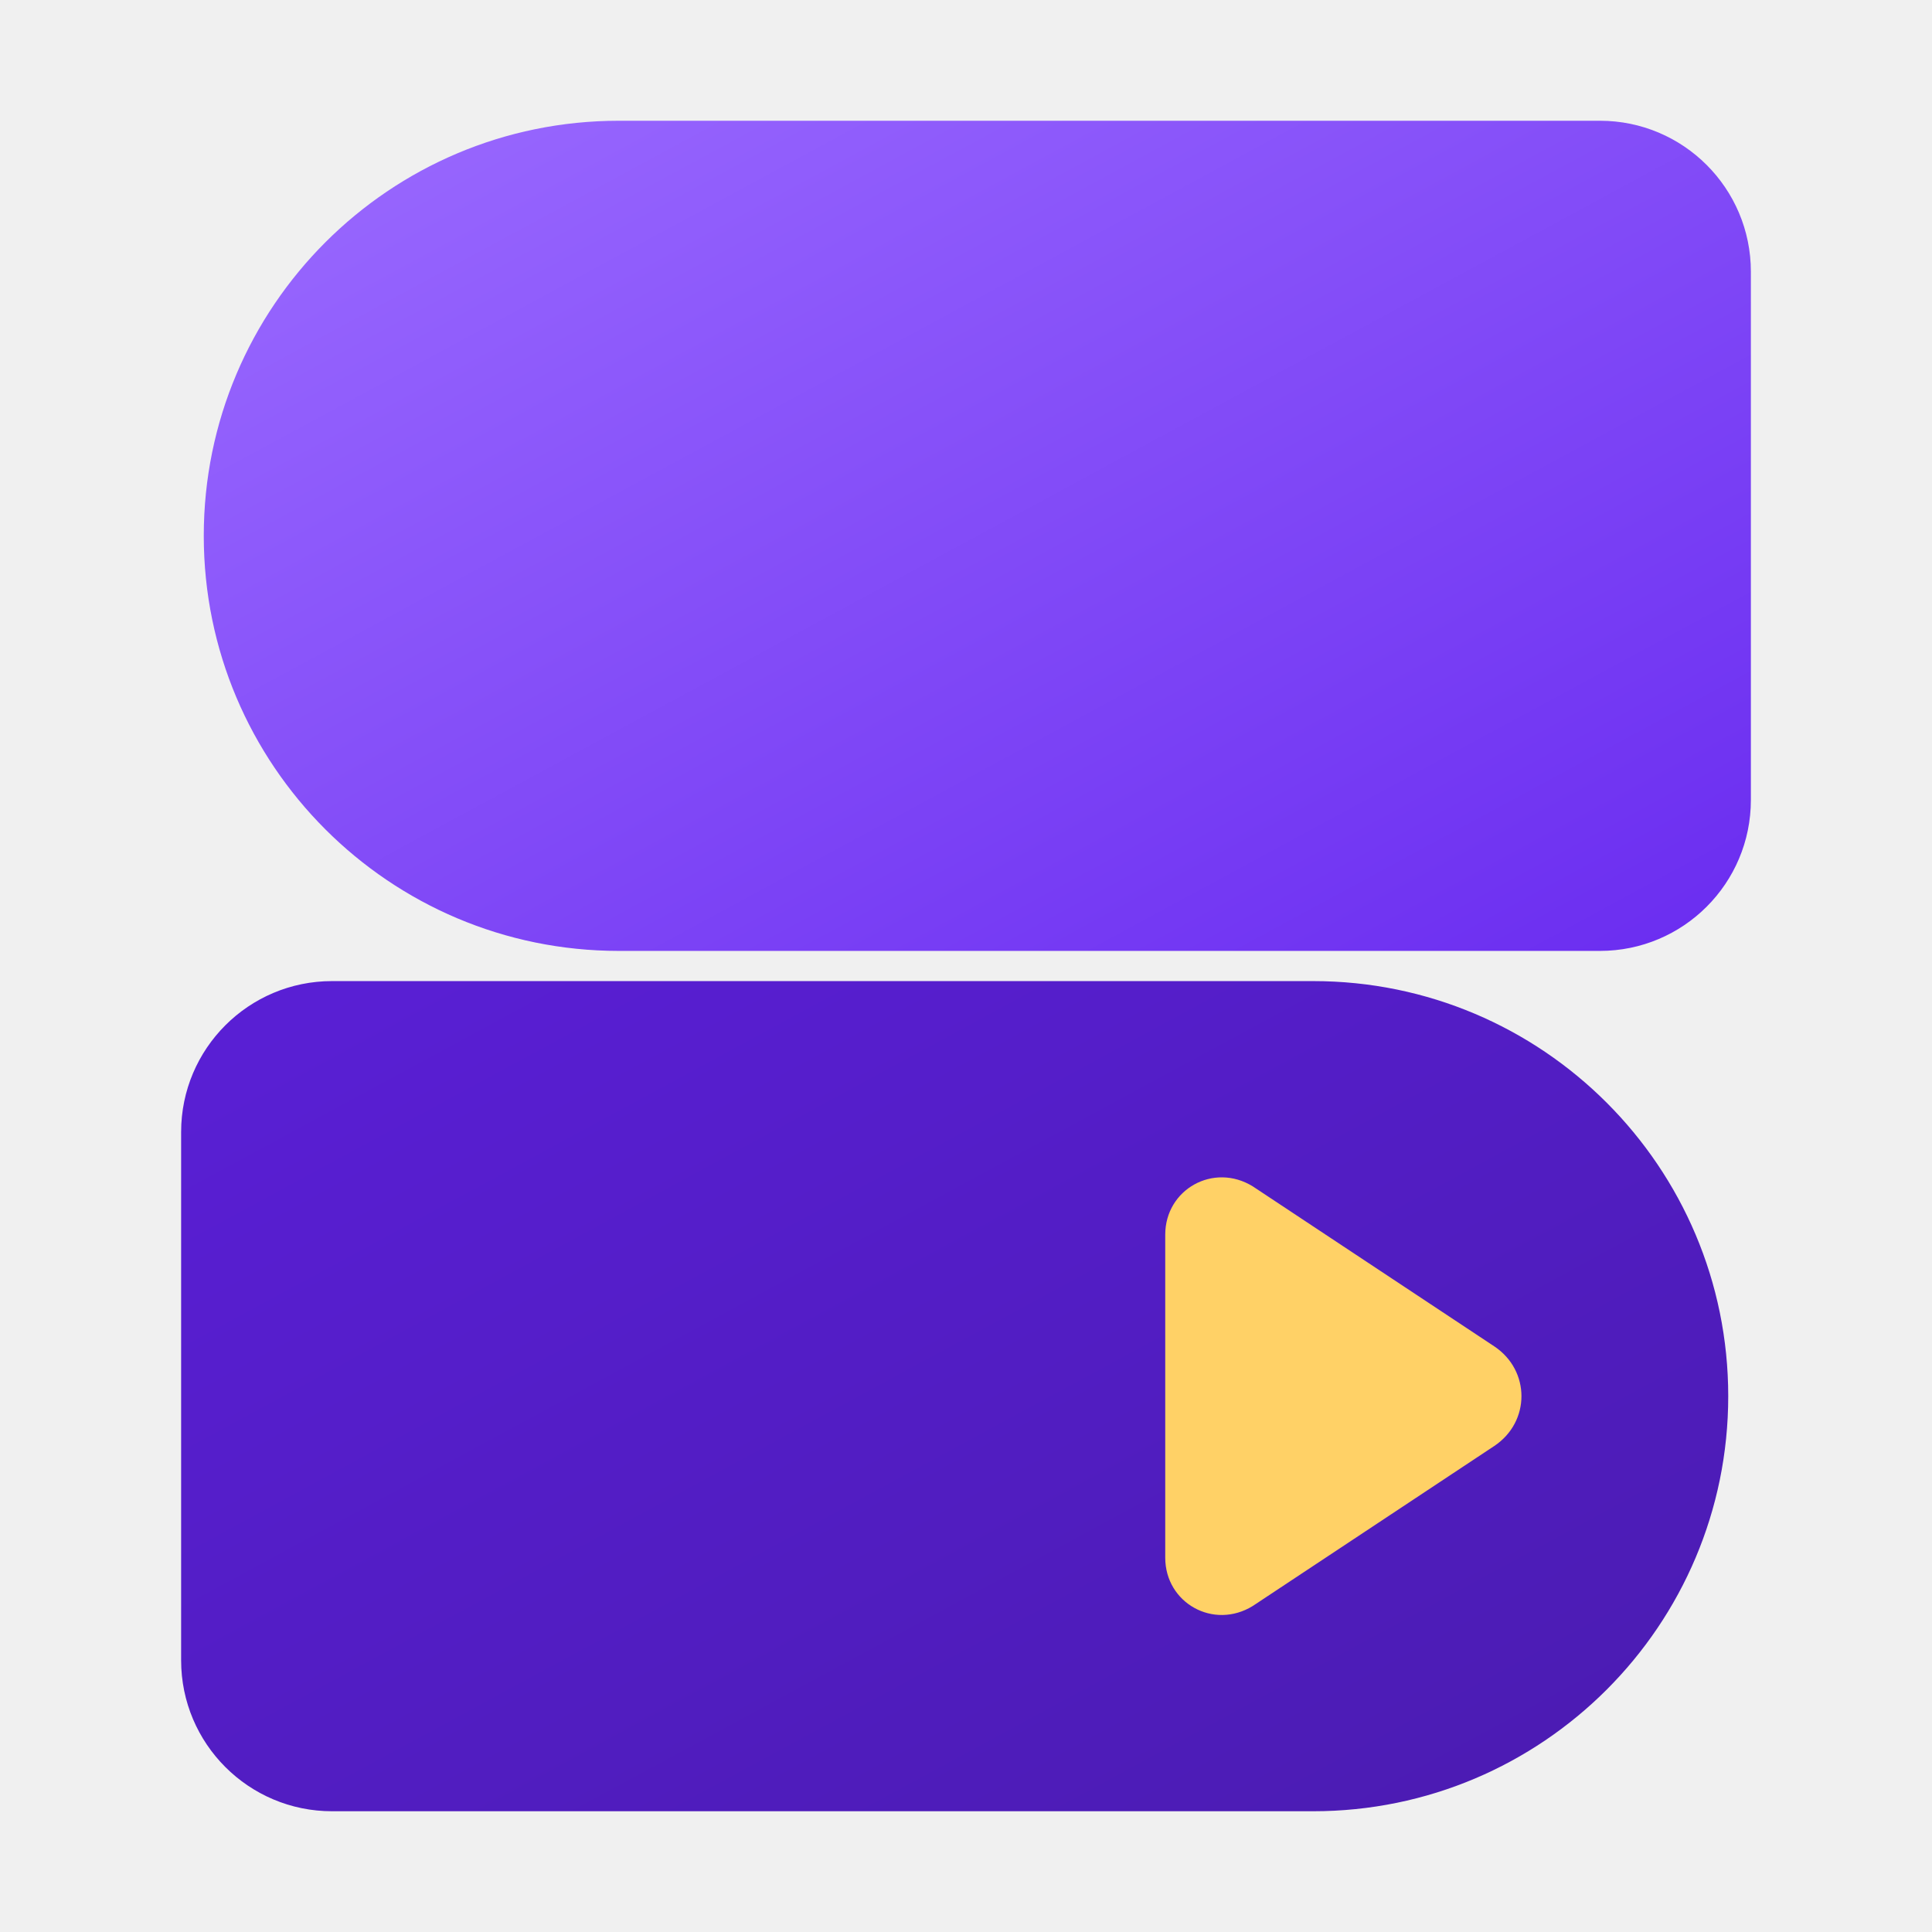
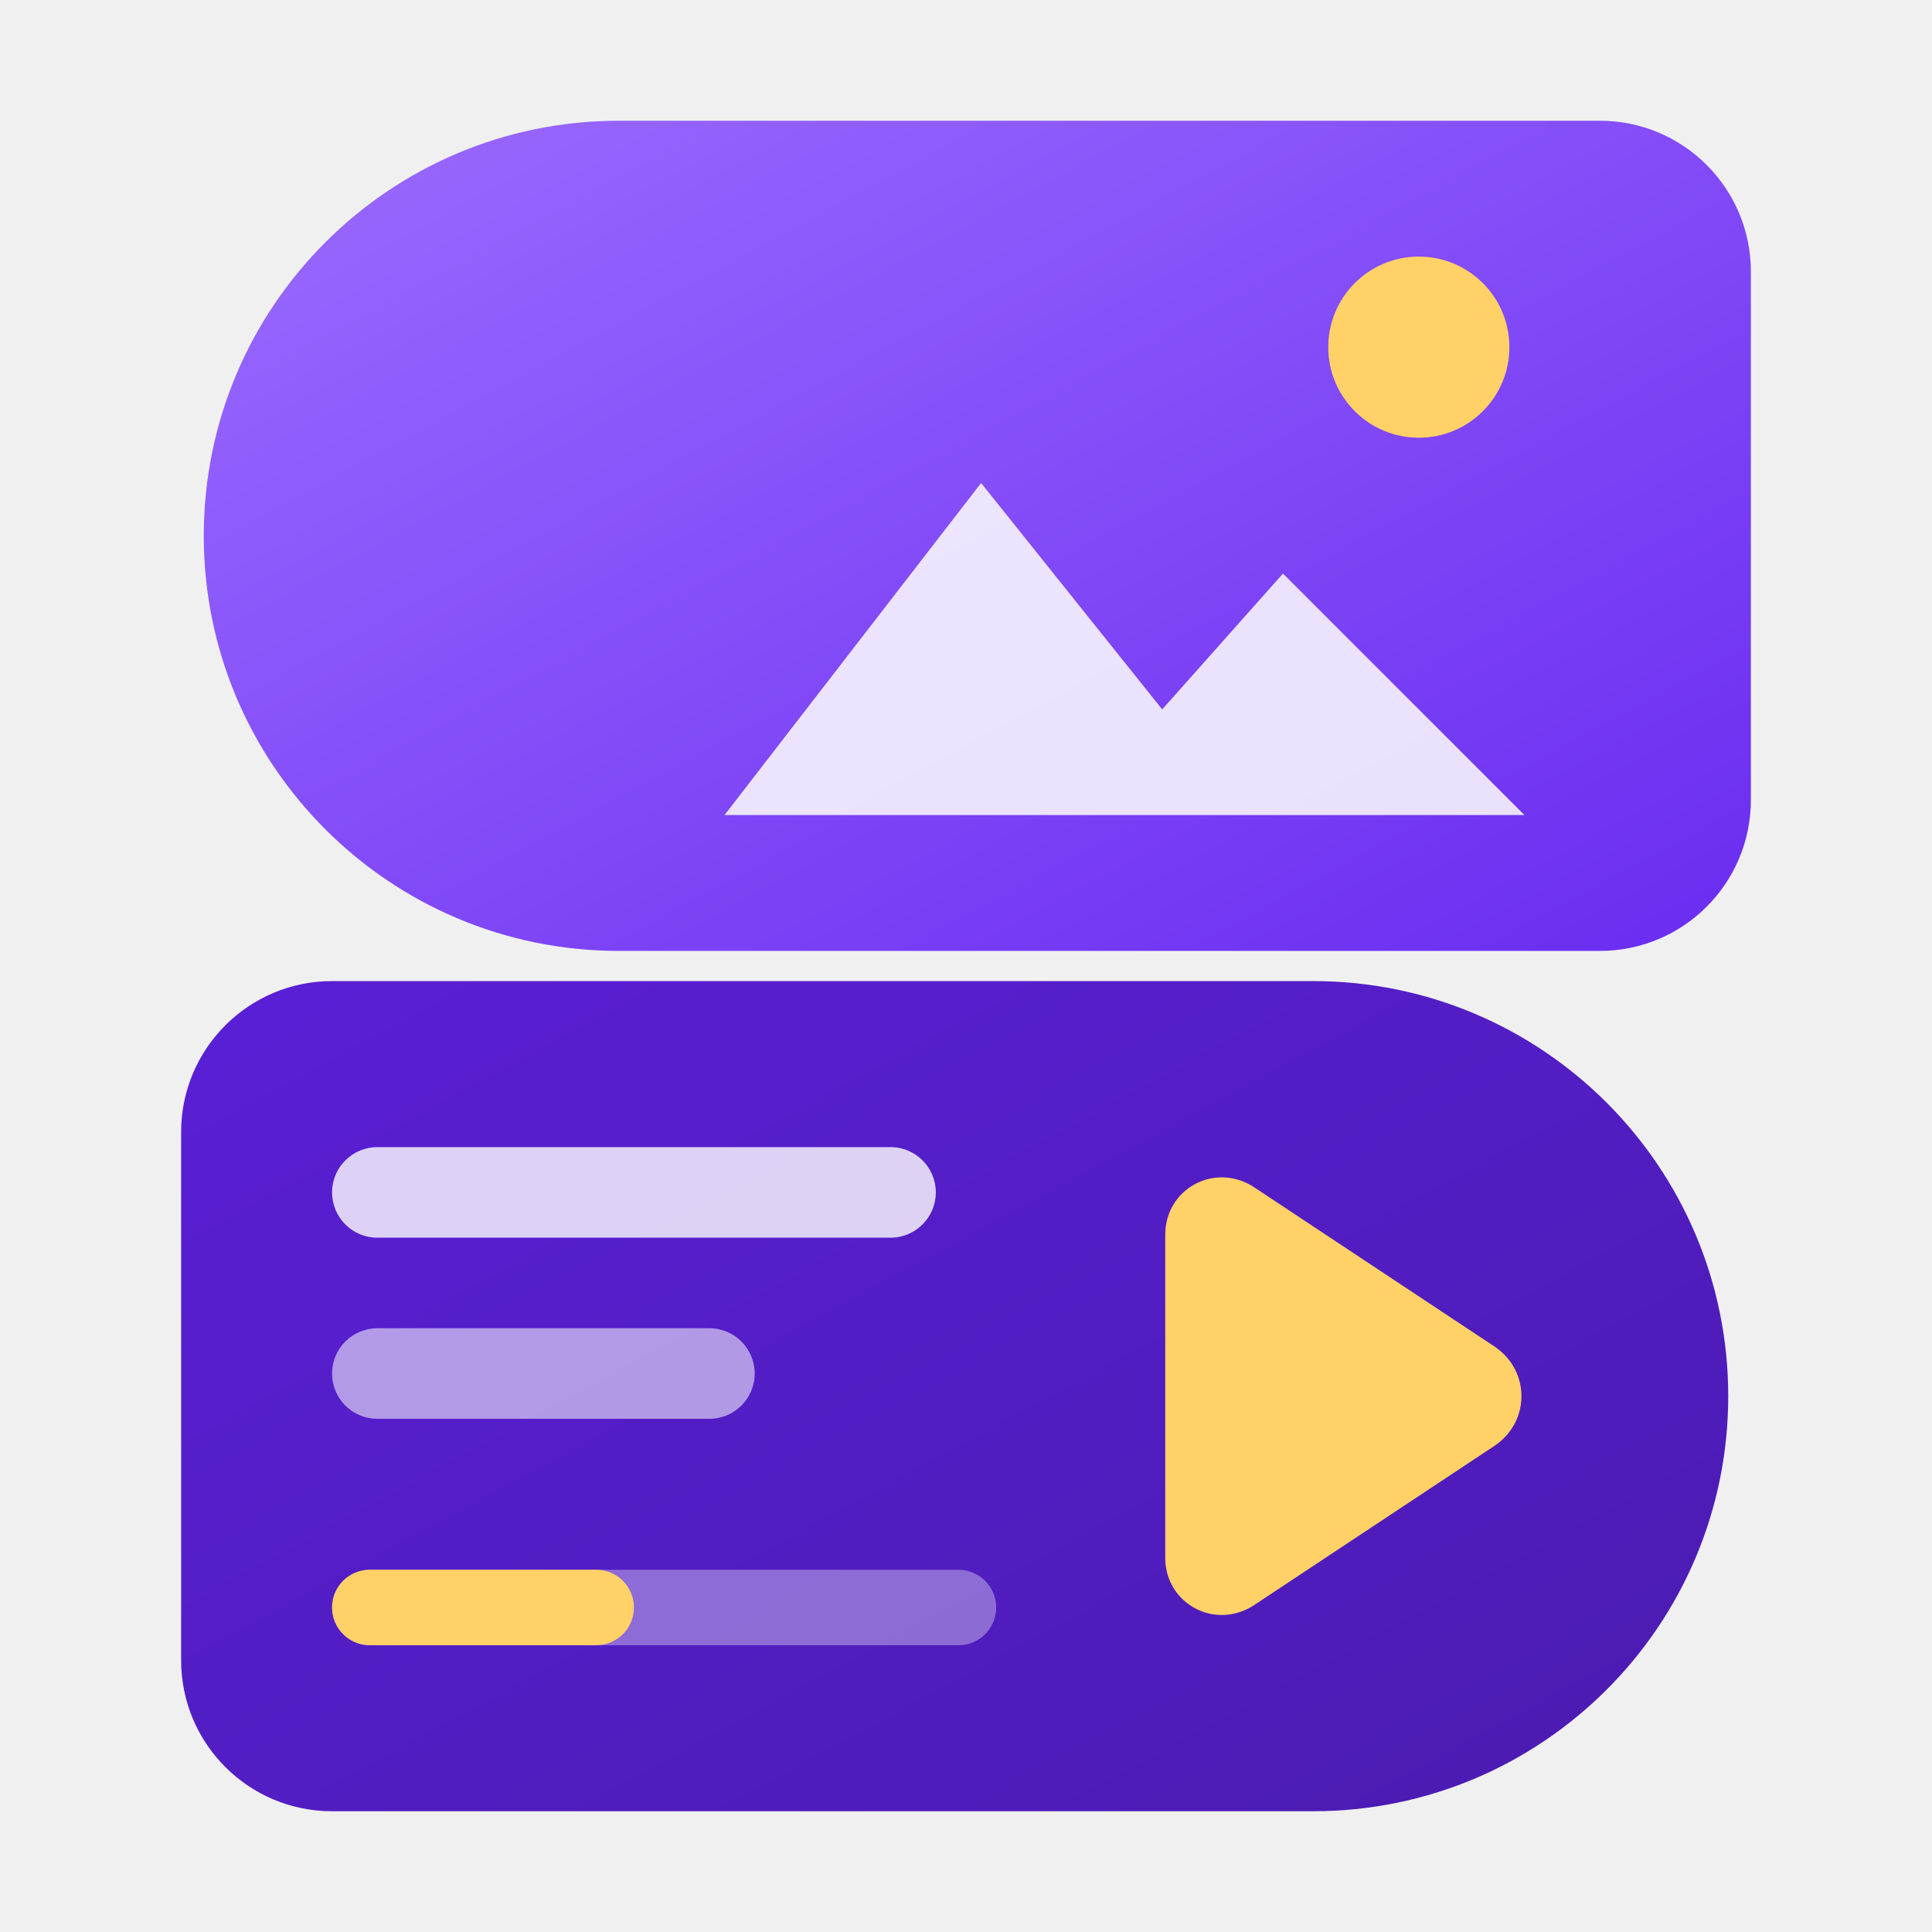
<svg xmlns="http://www.w3.org/2000/svg" viewBox="0 0 64 64">
  <defs>
    <linearGradient id="a" x1="0" y1="0" x2="1" y2="1">
      <stop offset="0" stop-color="#9b6bff" />
      <stop offset="1" stop-color="#6a2cf0" />
    </linearGradient>
    <linearGradient id="b" x1="0" y1="0" x2="1" y2="1">
      <stop offset="0" stop-color="#5a1fd6" />
      <stop offset="1" stop-color="#4a1bb0" />
    </linearGradient>
  </defs>
-   <path d="M20.5 4H53a5 5 0 0 1 5 5v17.500a5 5 0 0 1-5 5H20.500A13.750 13.750 0 0 1 20.500 4z" fill="url(#a)" />
-   <path d="M43.500 60H11a5 5 0 0 1-5-5V37.500a5 5 0 0 1 5-5h32.500a13.750 13.750 0 0 1 0 27.500z" fill="url(#b)" />
-   <path d="M38.600 40.900c0-1.500 1.600-2.400 2.900-1.600l8 5.300c1.200.8 1.200 2.500 0 3.300l-8 5.300c-1.300.8-2.900-.1-2.900-1.600z" fill="#ffd166" />
+   <path d="M20.5 4H53a5 5 0 0 1 5 5v17.5a5 5 0 0 1-5 5H20.5A13.75 13.75 0 0 1 20.5 4z" fill="url(#a)" />
+   <circle cx="47" cy="11.5" r="3" fill="#ffd166" />
+   <path d="M24 27l8.5-11 6 7.5 4-4.5 8 8z" fill="#fff" fill-opacity=".85" />
+   <path d="M43.5 60H11a5 5 0 0 1-5-5V37.5a5 5 0 0 1 5-5h32.5a13.75 13.75 0 0 1 0 27.5z" fill="url(#b)" />
+   <rect x="11" y="38" width="20" height="3" rx="1.5" fill="#fff" fill-opacity=".8" />
+   <rect x="11" y="44" width="14" height="3" rx="1.5" fill="#fff" fill-opacity=".55" />
+   <rect x="11" y="52" width="22" height="2.5" rx="1.25" fill="#fff" fill-opacity=".35" />
+   <rect x="11" y="52" width="10" height="2.5" rx="1.25" fill="#ffd166" />
+   <path d="M38.6 40.9c0-1.5 1.6-2.4 2.9-1.6l8 5.3c1.2.8 1.2 2.5 0 3.3l-8 5.3c-1.3.8-2.9-.1-2.9-1.6z" fill="#ffd166" />
</svg>
